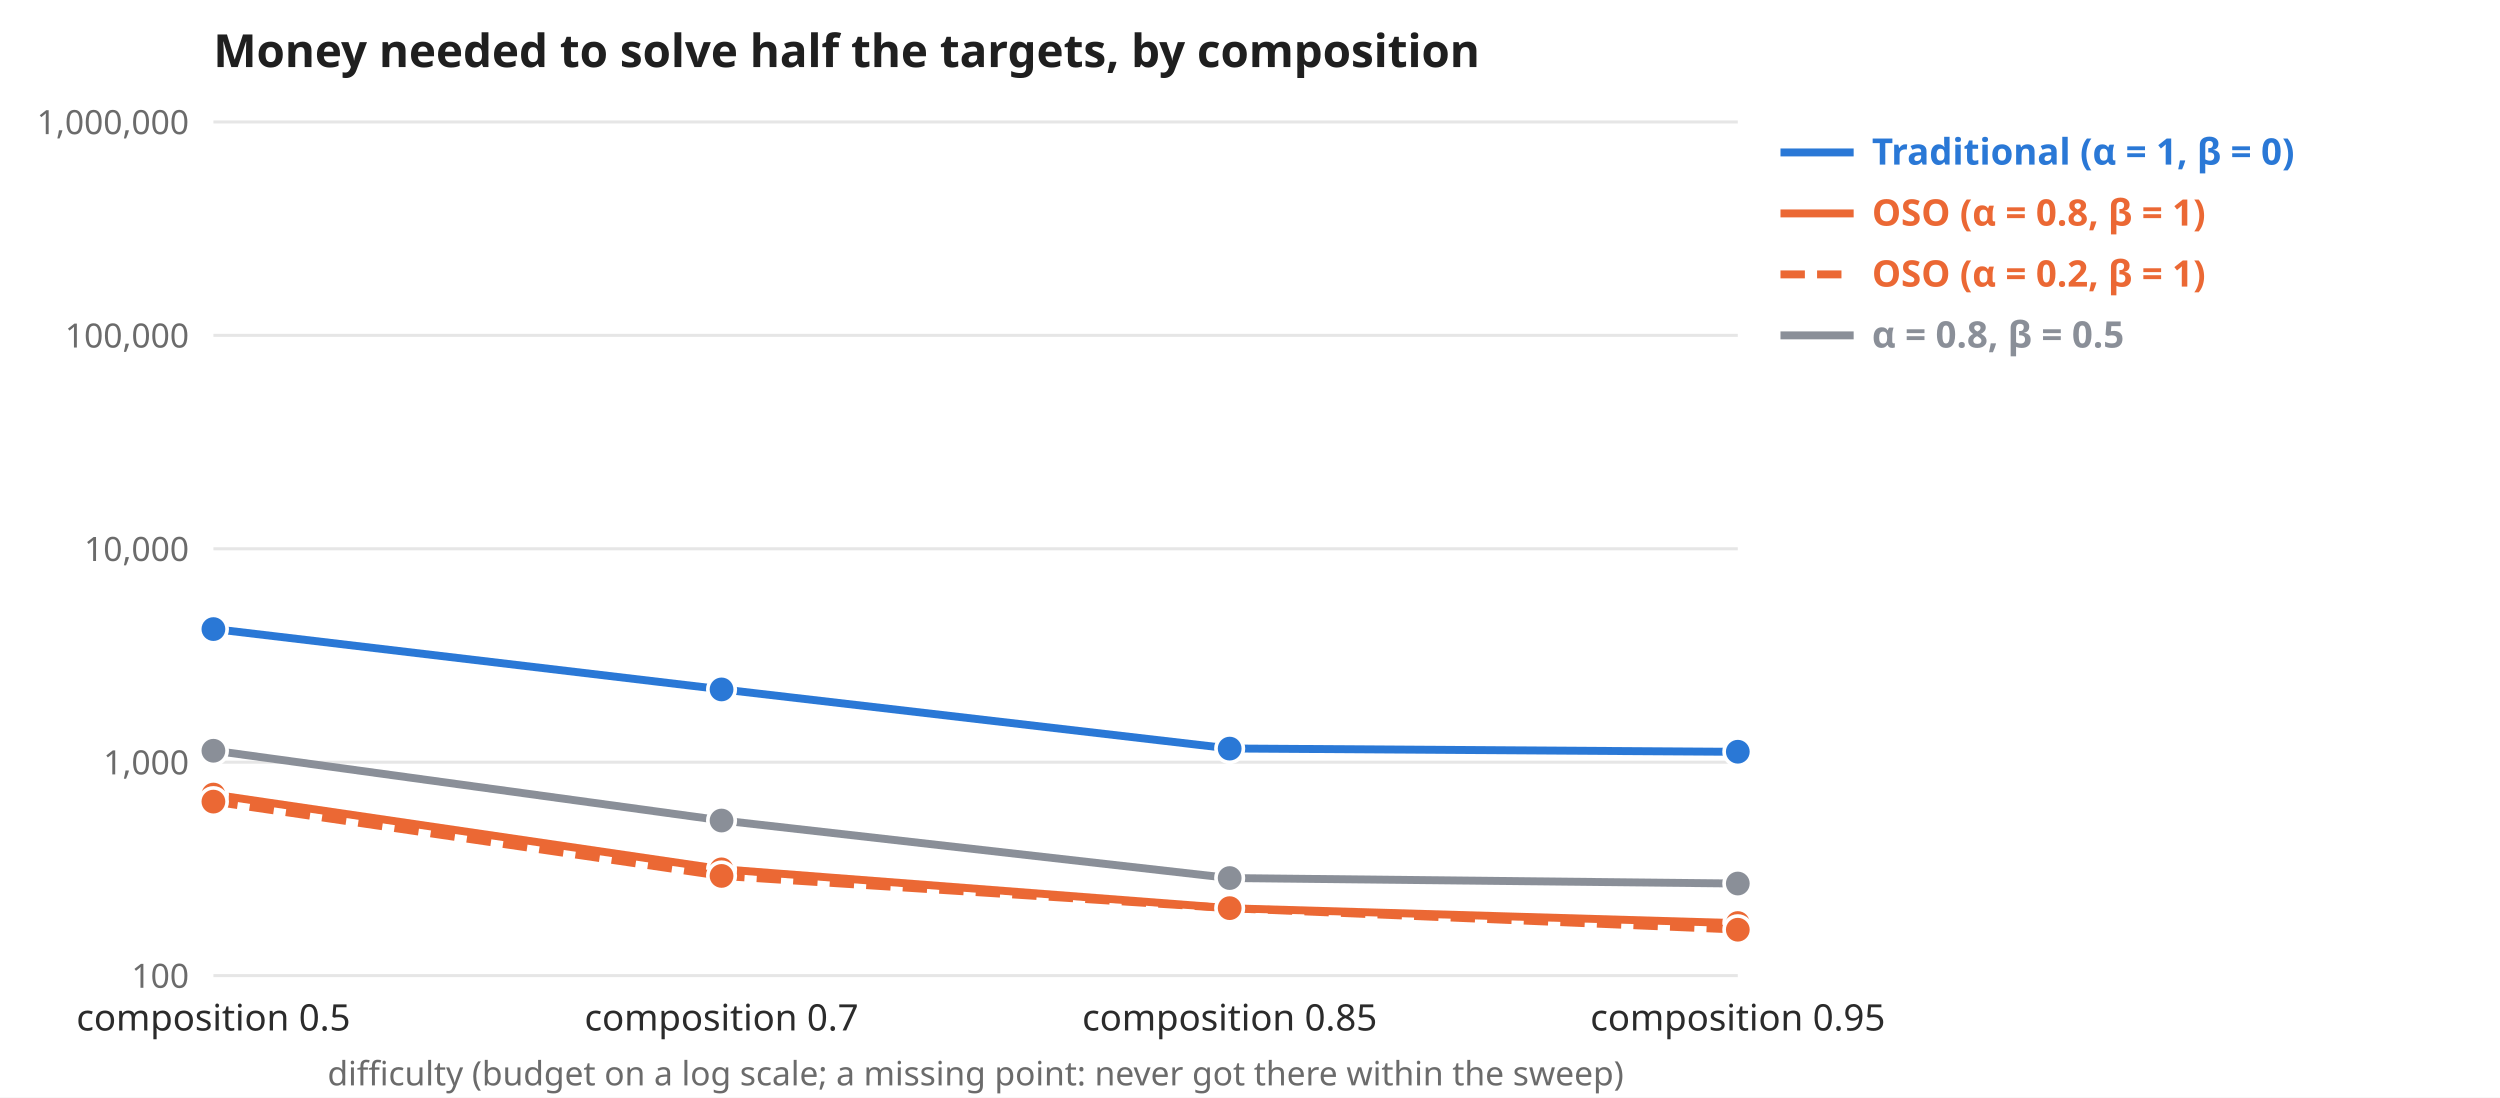
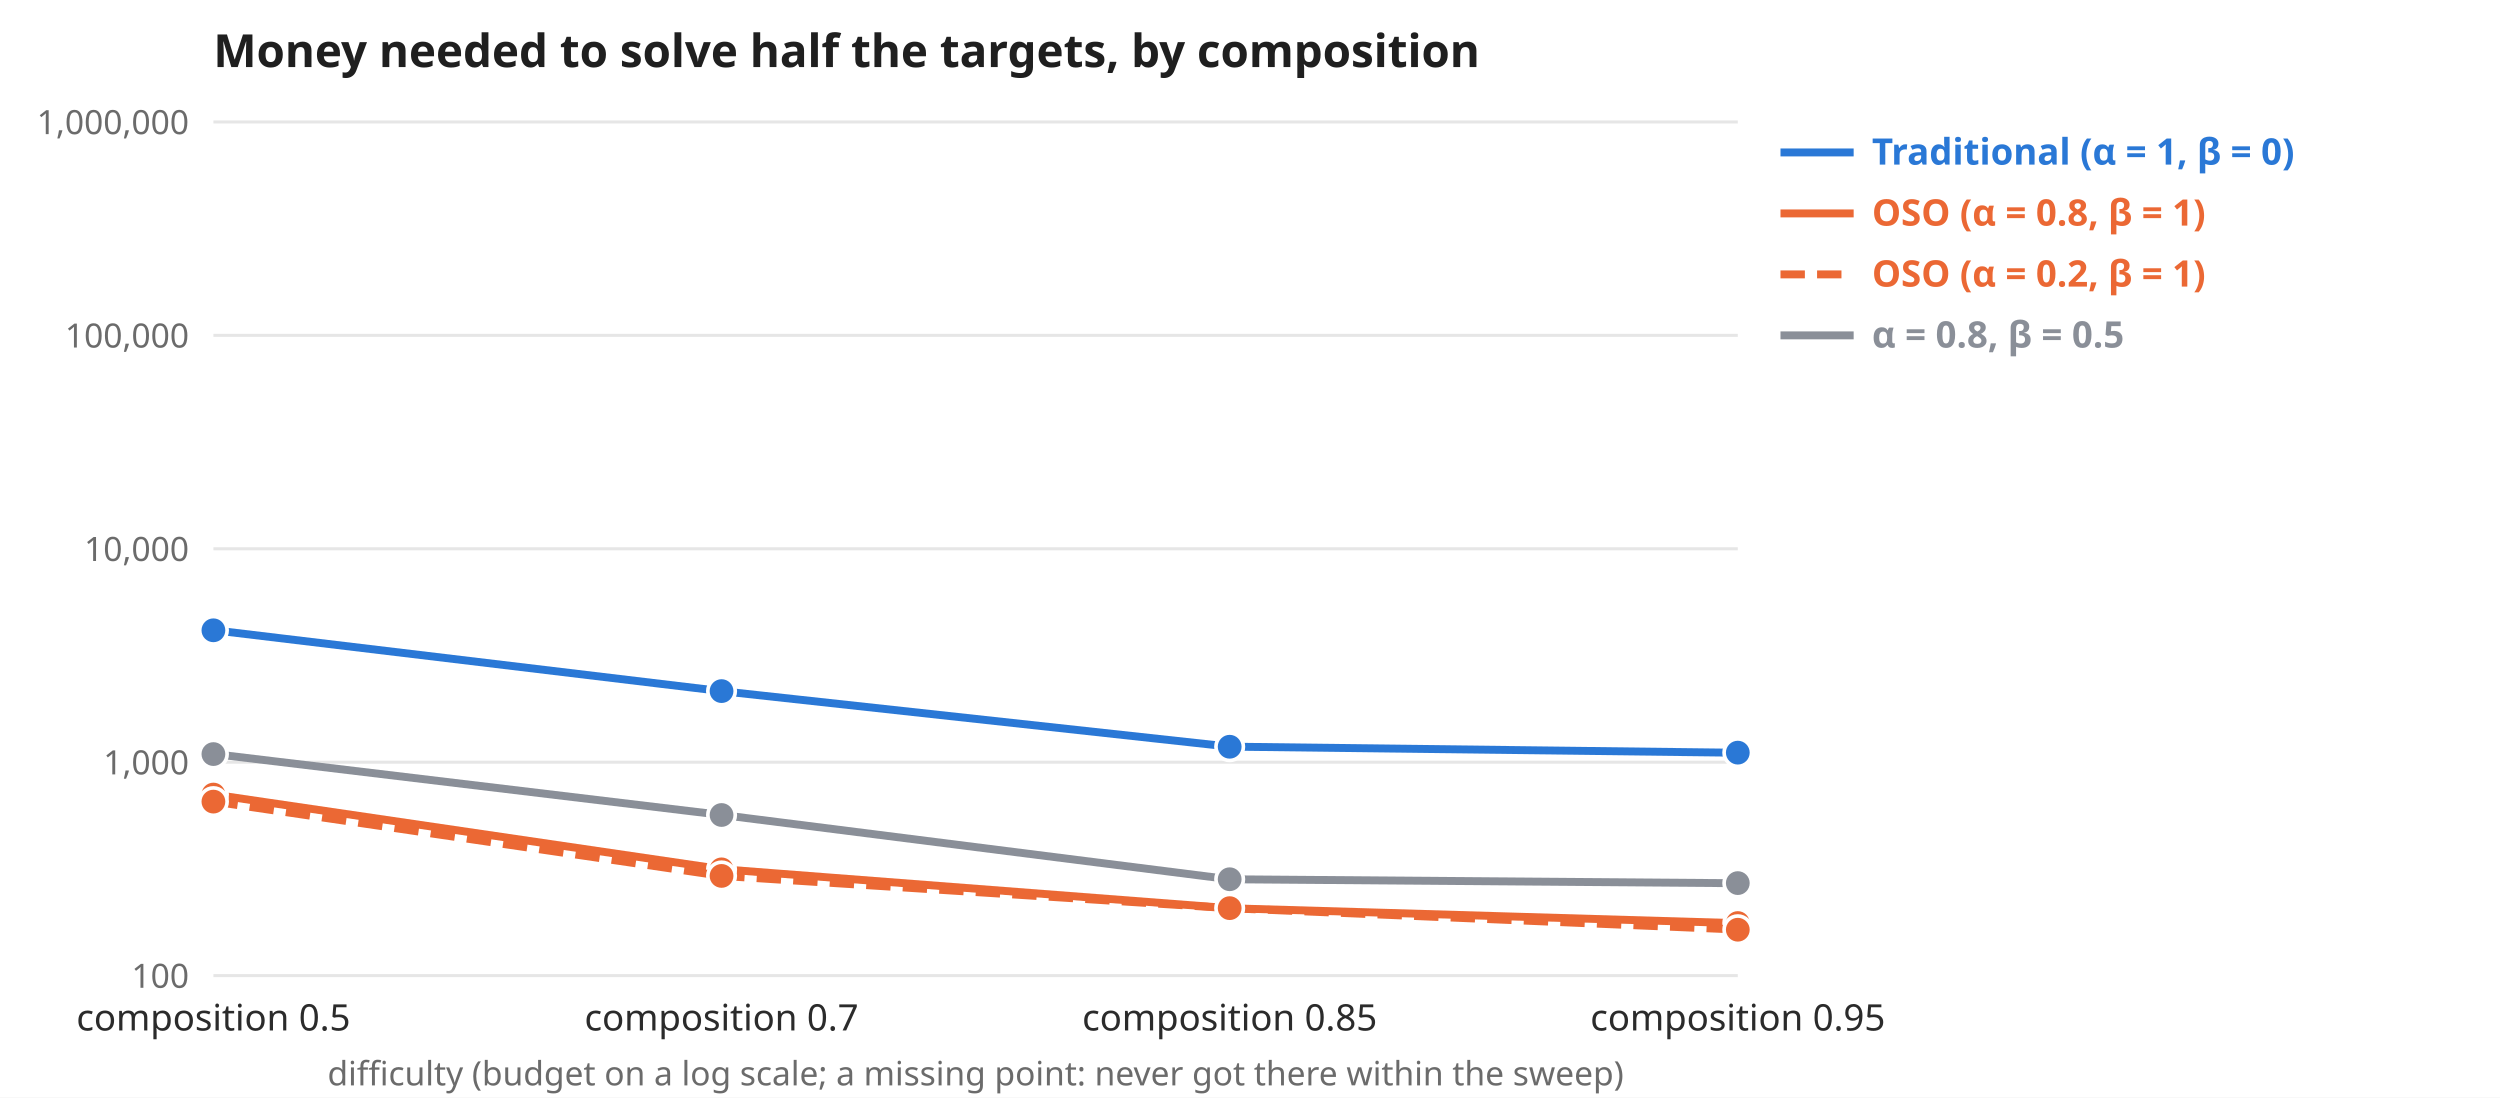
<svg xmlns="http://www.w3.org/2000/svg" viewBox="0 0 820 360" font-family="system-ui, sans-serif">
  <rect width="820" height="360" fill="#fff" />
  <text x="70" y="22" font-size="15" font-weight="700" fill="#1f1f1f">Money needed to solve half the targets, by composition</text>
  <line x1="70" x2="570" y1="320" y2="320" stroke="#e6e6e6" />
  <text x="62" y="324" text-anchor="end" font-size="11" fill="#6b6b6b">100</text>
  <line x1="70" x2="570" y1="250" y2="250" stroke="#e6e6e6" />
  <text x="62" y="254" text-anchor="end" font-size="11" fill="#6b6b6b">1,000</text>
  <line x1="70" x2="570" y1="180" y2="180" stroke="#e6e6e6" />
  <text x="62" y="184" text-anchor="end" font-size="11" fill="#6b6b6b">10,000</text>
  <line x1="70" x2="570" y1="110" y2="110" stroke="#e6e6e6" />
  <text x="62" y="114" text-anchor="end" font-size="11" fill="#6b6b6b">100,000</text>
  <line x1="70" x2="570" y1="40" y2="40" stroke="#e6e6e6" />
  <text x="62" y="44" text-anchor="end" font-size="11" fill="#6b6b6b">1,000,000</text>
  <text x="70" y="338" text-anchor="middle" font-size="12" fill="#2b2b2b">composition 0.5</text>
  <text x="236.667" y="338" text-anchor="middle" font-size="12" fill="#2b2b2b">composition 0.7</text>
  <text x="403.333" y="338" text-anchor="middle" font-size="12" fill="#2b2b2b">composition 0.85</text>
  <text x="570" y="338" text-anchor="middle" font-size="12" fill="#2b2b2b">composition 0.95</text>
  <text x="320" y="356" text-anchor="middle" font-size="11" fill="#6b6b6b">difficulty (budget on a log scale; a missing point: never got there within the sweep)</text>
-   <path d="M70.0 246.2 L236.7 269.1 L403.3 288.0 L570.0 289.8" fill="none" stroke="#8a8f98" stroke-width="2.6" />
-   <circle cx="70" cy="246.248" r="4.5" fill="#8a8f98" stroke="#fff" stroke-width="1.2" />
-   <circle cx="236.667" cy="269.136" r="4.5" fill="#8a8f98" stroke="#fff" stroke-width="1.2" />
-   <circle cx="403.333" cy="288.002" r="4.5" fill="#8a8f98" stroke="#fff" stroke-width="1.2" />
-   <circle cx="570" cy="289.797" r="4.5" fill="#8a8f98" stroke="#fff" stroke-width="1.2" />
+   <path d="M70.0 247.3 L236.7 267.3 L403.3 288.4 L570.0 289.7" fill="none" stroke="#8a8f98" stroke-width="2.6" />
+   <circle cx="70" cy="247.338" r="4.5" fill="#8a8f98" stroke="#fff" stroke-width="1.2" />
+   <circle cx="236.667" cy="267.32" r="4.5" fill="#8a8f98" stroke="#fff" stroke-width="1.2" />
+   <circle cx="403.333" cy="288.392" r="4.5" fill="#8a8f98" stroke="#fff" stroke-width="1.2" />
+   <circle cx="570" cy="289.656" r="4.5" fill="#8a8f98" stroke="#fff" stroke-width="1.2" />
  <line x1="584" x2="608" y1="110" y2="110" stroke="#8a8f98" stroke-width="2.6" />
  <text x="614" y="114" font-size="12" font-weight="700" fill="#8a8f98">α = 0.8, β = 0.5</text>
-   <path d="M70.0 206.3 L236.7 226.1 L403.3 245.5 L570.0 246.6" fill="none" stroke="#2a78d6" stroke-width="2.6" />
-   <circle cx="70" cy="206.338" r="4.5" fill="#2a78d6" stroke="#fff" stroke-width="1.2" />
-   <circle cx="236.667" cy="226.133" r="4.5" fill="#2a78d6" stroke="#fff" stroke-width="1.2" />
-   <circle cx="403.333" cy="245.545" r="4.5" fill="#2a78d6" stroke="#fff" stroke-width="1.2" />
-   <circle cx="570" cy="246.567" r="4.5" fill="#2a78d6" stroke="#fff" stroke-width="1.2" />
+   <path d="M70.0 206.7 L236.7 226.7 L403.3 244.9 L570.0 246.9" fill="none" stroke="#2a78d6" stroke-width="2.6" />
+   <circle cx="70" cy="206.737" r="4.5" fill="#2a78d6" stroke="#fff" stroke-width="1.2" />
+   <circle cx="236.667" cy="226.681" r="4.5" fill="#2a78d6" stroke="#fff" stroke-width="1.2" />
+   <circle cx="403.333" cy="244.931" r="4.5" fill="#2a78d6" stroke="#fff" stroke-width="1.2" />
+   <circle cx="570" cy="246.867" r="4.5" fill="#2a78d6" stroke="#fff" stroke-width="1.2" />
  <line x1="584" x2="608" y1="50" y2="50" stroke="#2a78d6" stroke-width="2.6" />
  <text x="614" y="54" font-size="12" font-weight="700" fill="#2a78d6">Traditional (α = 1, β = 0)</text>
  <path d="M70.0 260.6 L236.7 285.1 L403.3 297.9 L570.0 302.8" fill="none" stroke="#eb6834" stroke-width="2.6" />
  <circle cx="70" cy="260.615" r="4.5" fill="#eb6834" stroke="#fff" stroke-width="1.2" />
  <circle cx="236.667" cy="285.15" r="4.5" fill="#eb6834" stroke="#fff" stroke-width="1.2" />
  <circle cx="403.333" cy="297.924" r="4.5" fill="#eb6834" stroke="#fff" stroke-width="1.2" />
  <circle cx="570" cy="302.759" r="4.5" fill="#eb6834" stroke="#fff" stroke-width="1.2" />
  <line x1="584" x2="608" y1="70" y2="70" stroke="#eb6834" stroke-width="2.6" />
  <text x="614" y="74" font-size="12" font-weight="700" fill="#eb6834">OSO (α = 0.8, β = 1)</text>
  <path d="M70.0 262.9 L236.7 287.3 L403.3 297.9 L570.0 304.9" fill="none" stroke="#eb6834" stroke-width="2.6" stroke-dasharray="8 4" />
  <circle cx="70" cy="262.93" r="4.5" fill="#eb6834" stroke="#fff" stroke-width="1.2" />
  <circle cx="236.667" cy="287.302" r="4.5" fill="#eb6834" stroke="#fff" stroke-width="1.2" />
  <circle cx="403.333" cy="297.874" r="4.5" fill="#eb6834" stroke="#fff" stroke-width="1.2" />
  <circle cx="570" cy="304.949" r="4.5" fill="#eb6834" stroke="#fff" stroke-width="1.2" />
  <line x1="584" x2="608" y1="90" y2="90" stroke="#eb6834" stroke-width="2.6" stroke-dasharray="8 4" />
  <text x="614" y="94" font-size="12" font-weight="700" fill="#eb6834">OSO (α = 0.2, β = 1)</text>
</svg>
